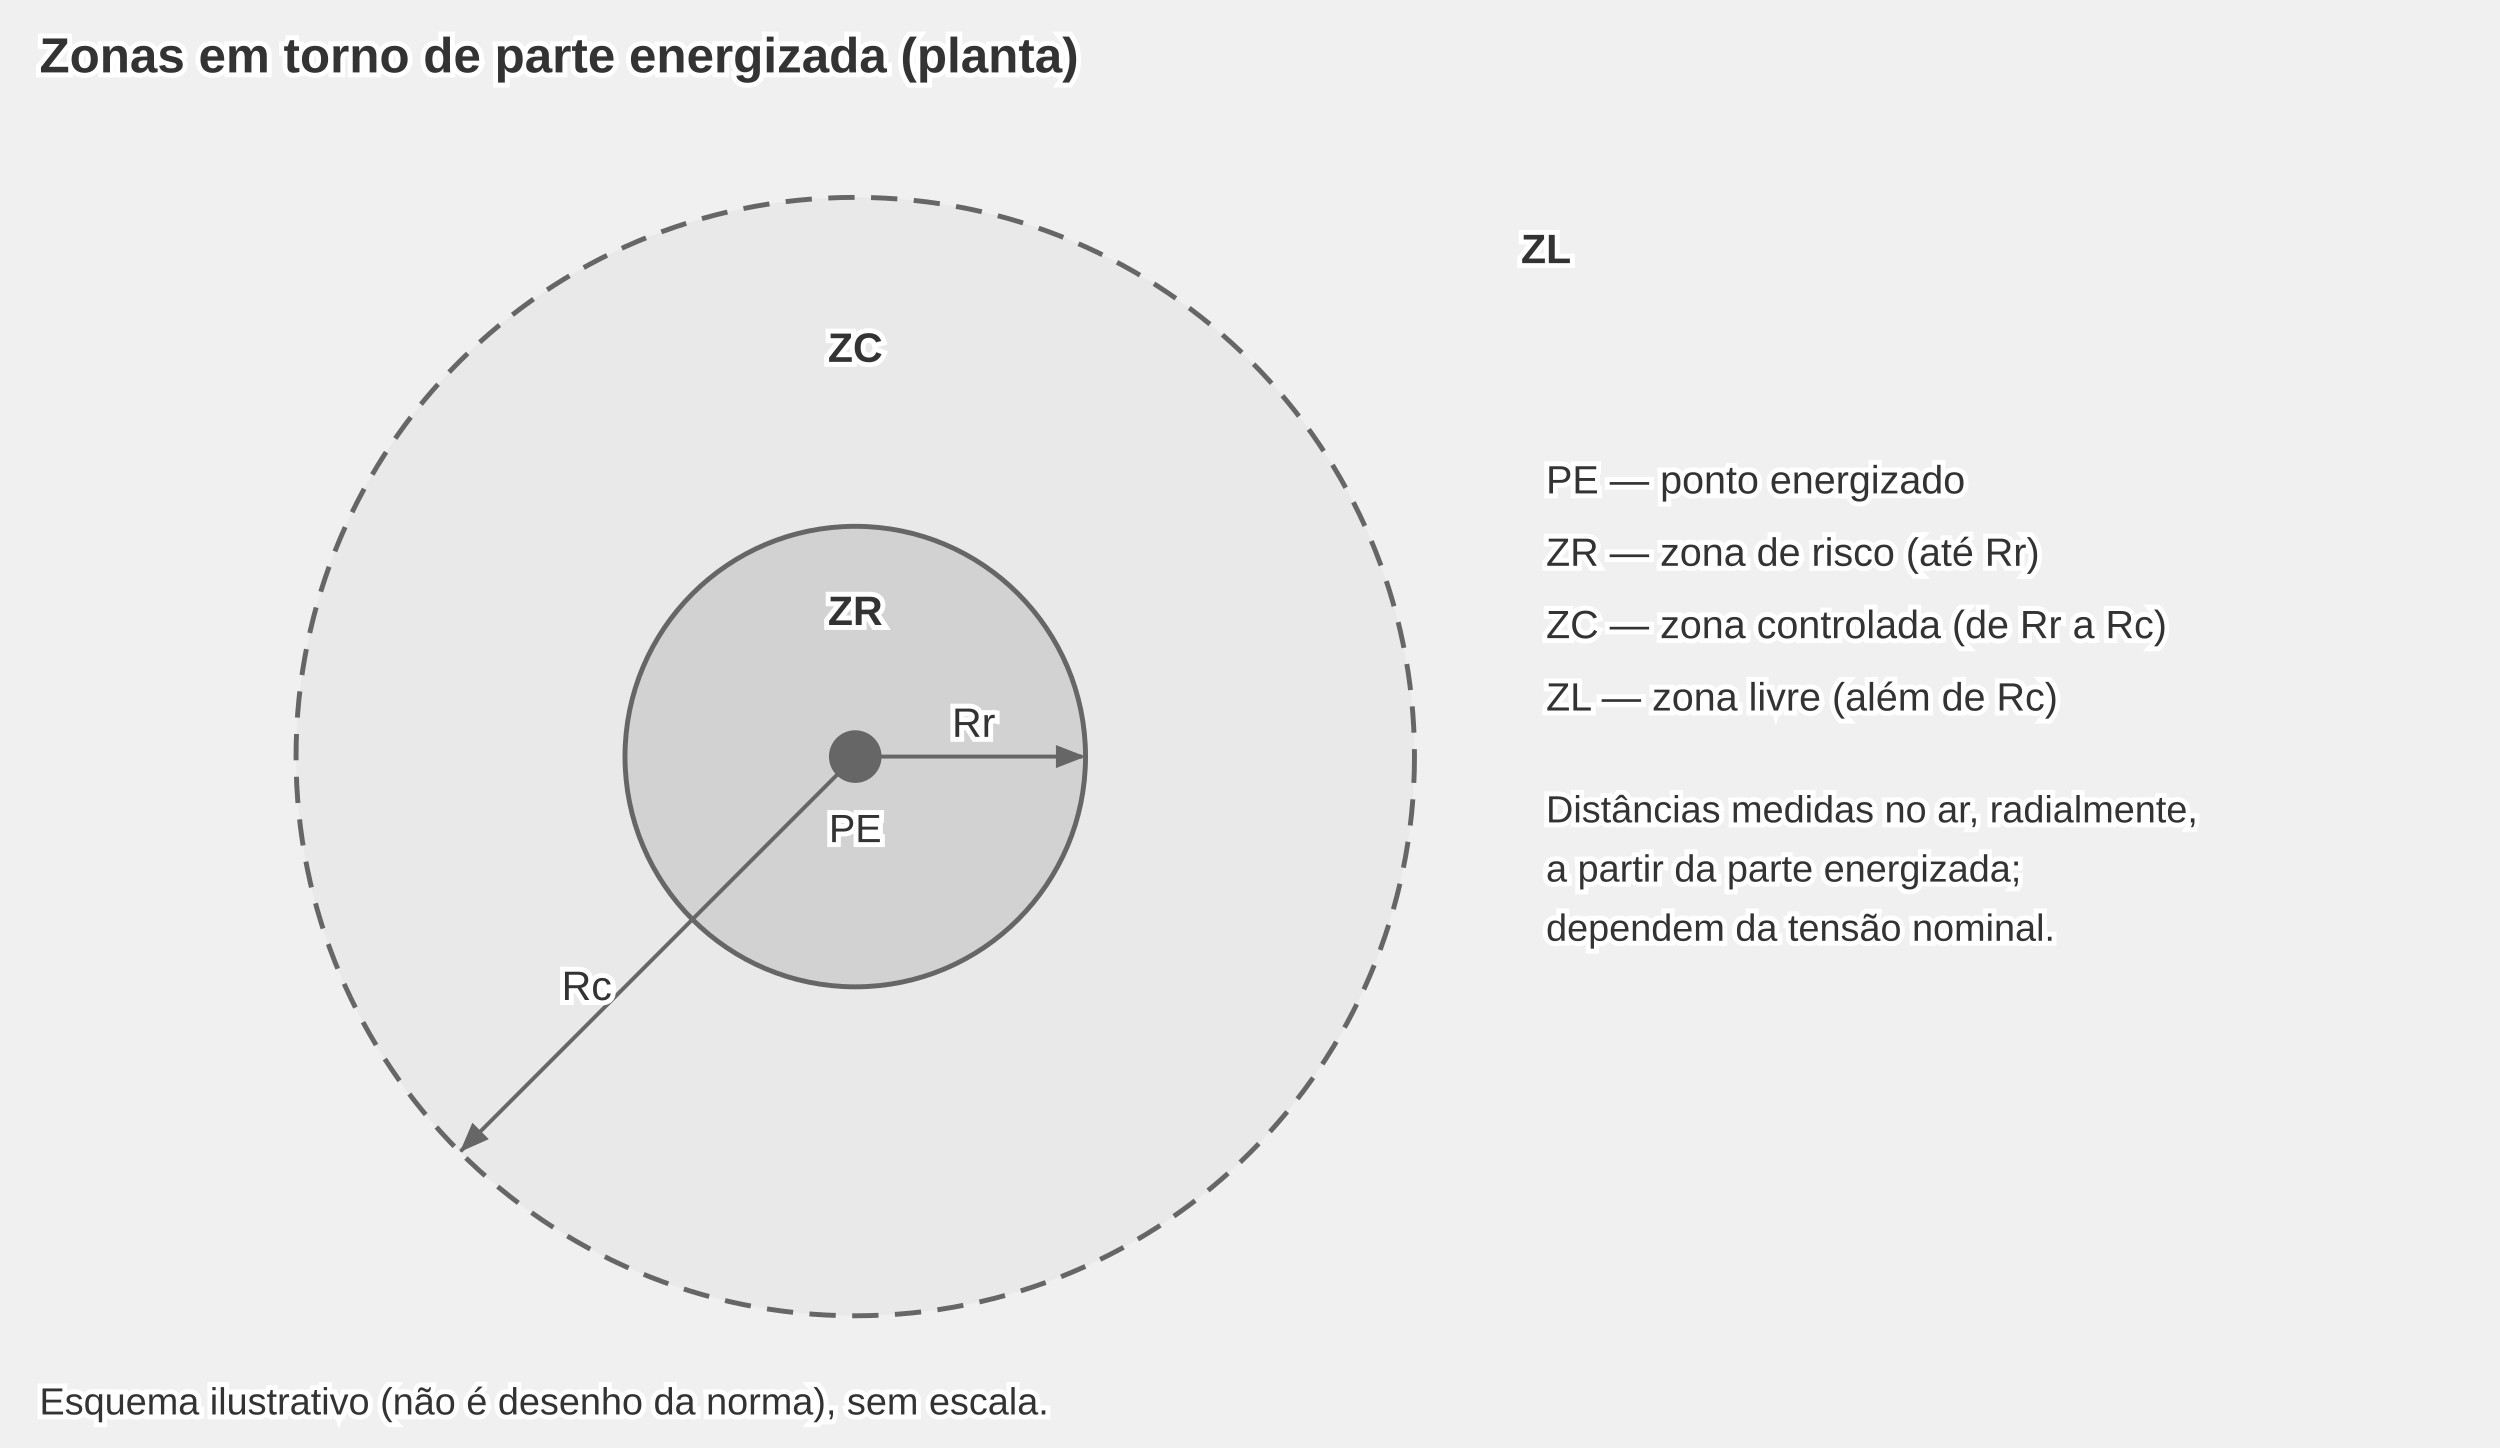
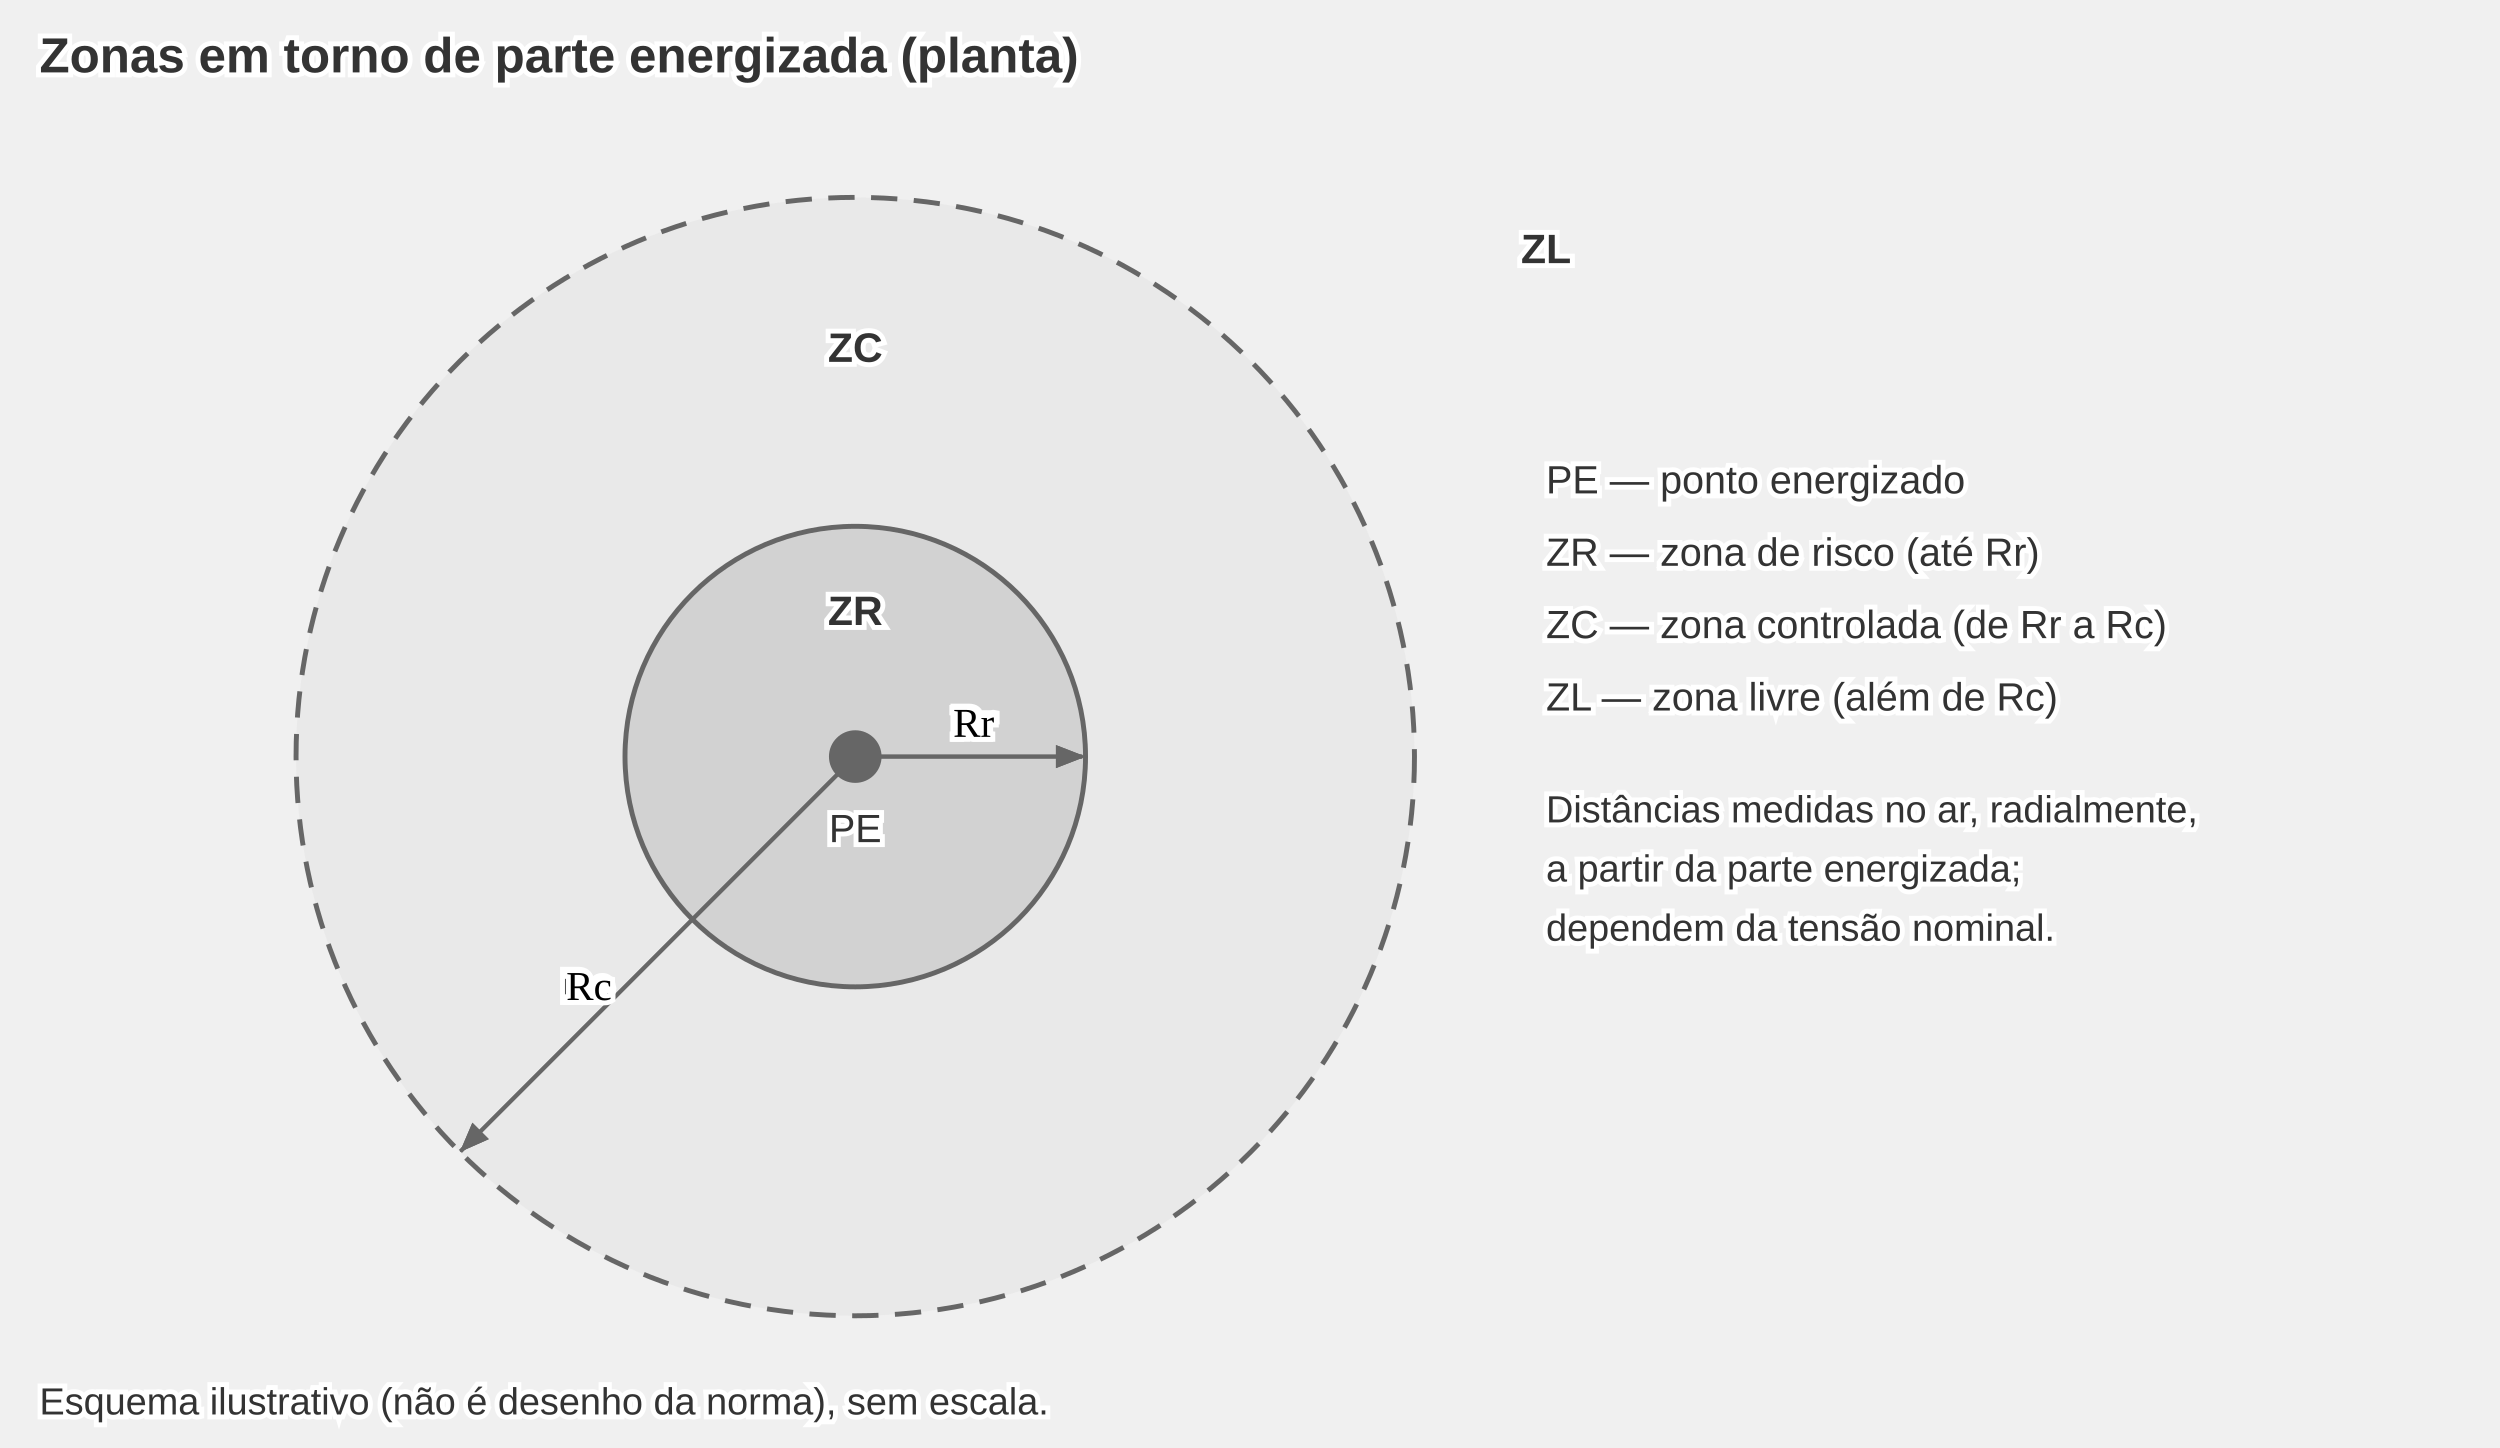
<svg xmlns="http://www.w3.org/2000/svg" viewBox="0 0 760 440" width="760" height="440" role="img" aria-label="Zonas de risco, controlada e livre em torno de parte energizada — cotas">
  <g font-family="Arial, Helvetica, sans-serif" fill="#333">
    <text x="12" y="22" font-size="15" font-weight="bold" stroke="#fff" stroke-width="3" paint-order="stroke">Zonas em torno de parte energizada (planta)</text>
    <circle cx="260" cy="230" r="170" fill="#999" fill-opacity="0.08" stroke="#666" stroke-width="1.5" stroke-dasharray="8 5" />
    <circle cx="260" cy="230" r="70" fill="#999" fill-opacity="0.3" stroke="#666" stroke-width="1.5" />
    <circle cx="260" cy="230" r="8" fill="#666" />
    <text x="260" y="256" text-anchor="middle" font-size="12" stroke="#fff" stroke-width="3" paint-order="stroke">PE</text>
    <text x="260" y="190" text-anchor="middle" font-size="12.5" font-weight="bold" stroke="#fff" stroke-width="3" paint-order="stroke">ZR</text>
    <text x="260" y="110" text-anchor="middle" font-size="12.5" font-weight="bold" stroke="#fff" stroke-width="3" paint-order="stroke">ZC</text>
    <text x="470" y="80" text-anchor="middle" font-size="12.5" font-weight="bold" stroke="#fff" stroke-width="3" paint-order="stroke">ZL</text>
    <g id="cota-rr" class="cota">
      <line x1="260" y1="230" x2="329" y2="230" stroke="#666" stroke-width="1.2" />
      <polygon points="330,230 321,233.5 321,226.5" fill="#666" />
      <text x="296" y="224" text-anchor="middle" font-size="12.5" stroke="#fff" stroke-width="3" paint-order="stroke">Rr</text>
    </g>
    <g id="cota-rc" class="cota">
      <line x1="260" y1="230" x2="140" y2="350" stroke="#666" stroke-width="1.2" />
      <polygon points="139.8,350.2 143.6,341.3 148.6,346.3" fill="#666" />
      <text x="186" y="304" text-anchor="end" font-size="12.5" stroke="#fff" stroke-width="3" paint-order="stroke">Rc</text>
    </g>
    <text x="470" y="150" font-size="12" stroke="#fff" stroke-width="3" paint-order="stroke">PE — ponto energizado</text>
    <text x="470" y="172" font-size="12" stroke="#fff" stroke-width="3" paint-order="stroke">ZR — zona de risco (até Rr)</text>
    <text x="470" y="194" font-size="12" stroke="#fff" stroke-width="3" paint-order="stroke">ZC — zona controlada (de Rr a Rc)</text>
    <text x="470" y="216" font-size="12" stroke="#fff" stroke-width="3" paint-order="stroke">ZL — zona livre (além de Rc)</text>
    <text x="470" y="250" font-size="11.5" stroke="#fff" stroke-width="3" paint-order="stroke">Distâncias medidas no ar, radialmente,</text>
    <text x="470" y="268" font-size="11.5" stroke="#fff" stroke-width="3" paint-order="stroke">a partir da parte energizada;</text>
    <text x="470" y="286" font-size="11.5" stroke="#fff" stroke-width="3" paint-order="stroke">dependem da tensão nominal.</text>
    <text x="12" y="430" font-size="11.5" stroke="#fff" stroke-width="3" paint-order="stroke">Esquema ilustrativo (não é desenho da norma), sem escala.</text>
  </g>
+   <g id="cota-rr-rc" class="cota">
+     <line x1="260" y1="230" x2="329" y2="230" stroke="#666" stroke-width="1.2" />
+     <polygon points="330,230 321,233.5 321,226.5" fill="#666" />
+     <text x="296" y="224" text-anchor="middle" font-size="12.5" stroke="#fff" stroke-width="3" paint-order="stroke">Rr</text>
+     <line x1="260" y1="230" x2="140" y2="350" stroke="#666" stroke-width="1.2" />
+     <polygon points="139.8,350.2 143.6,341.3 148.6,346.3" fill="#666" />
+     <text x="186" y="304" text-anchor="end" font-size="12.5" stroke="#fff" stroke-width="3" paint-order="stroke">Rc</text>
+   </g>
</svg>
